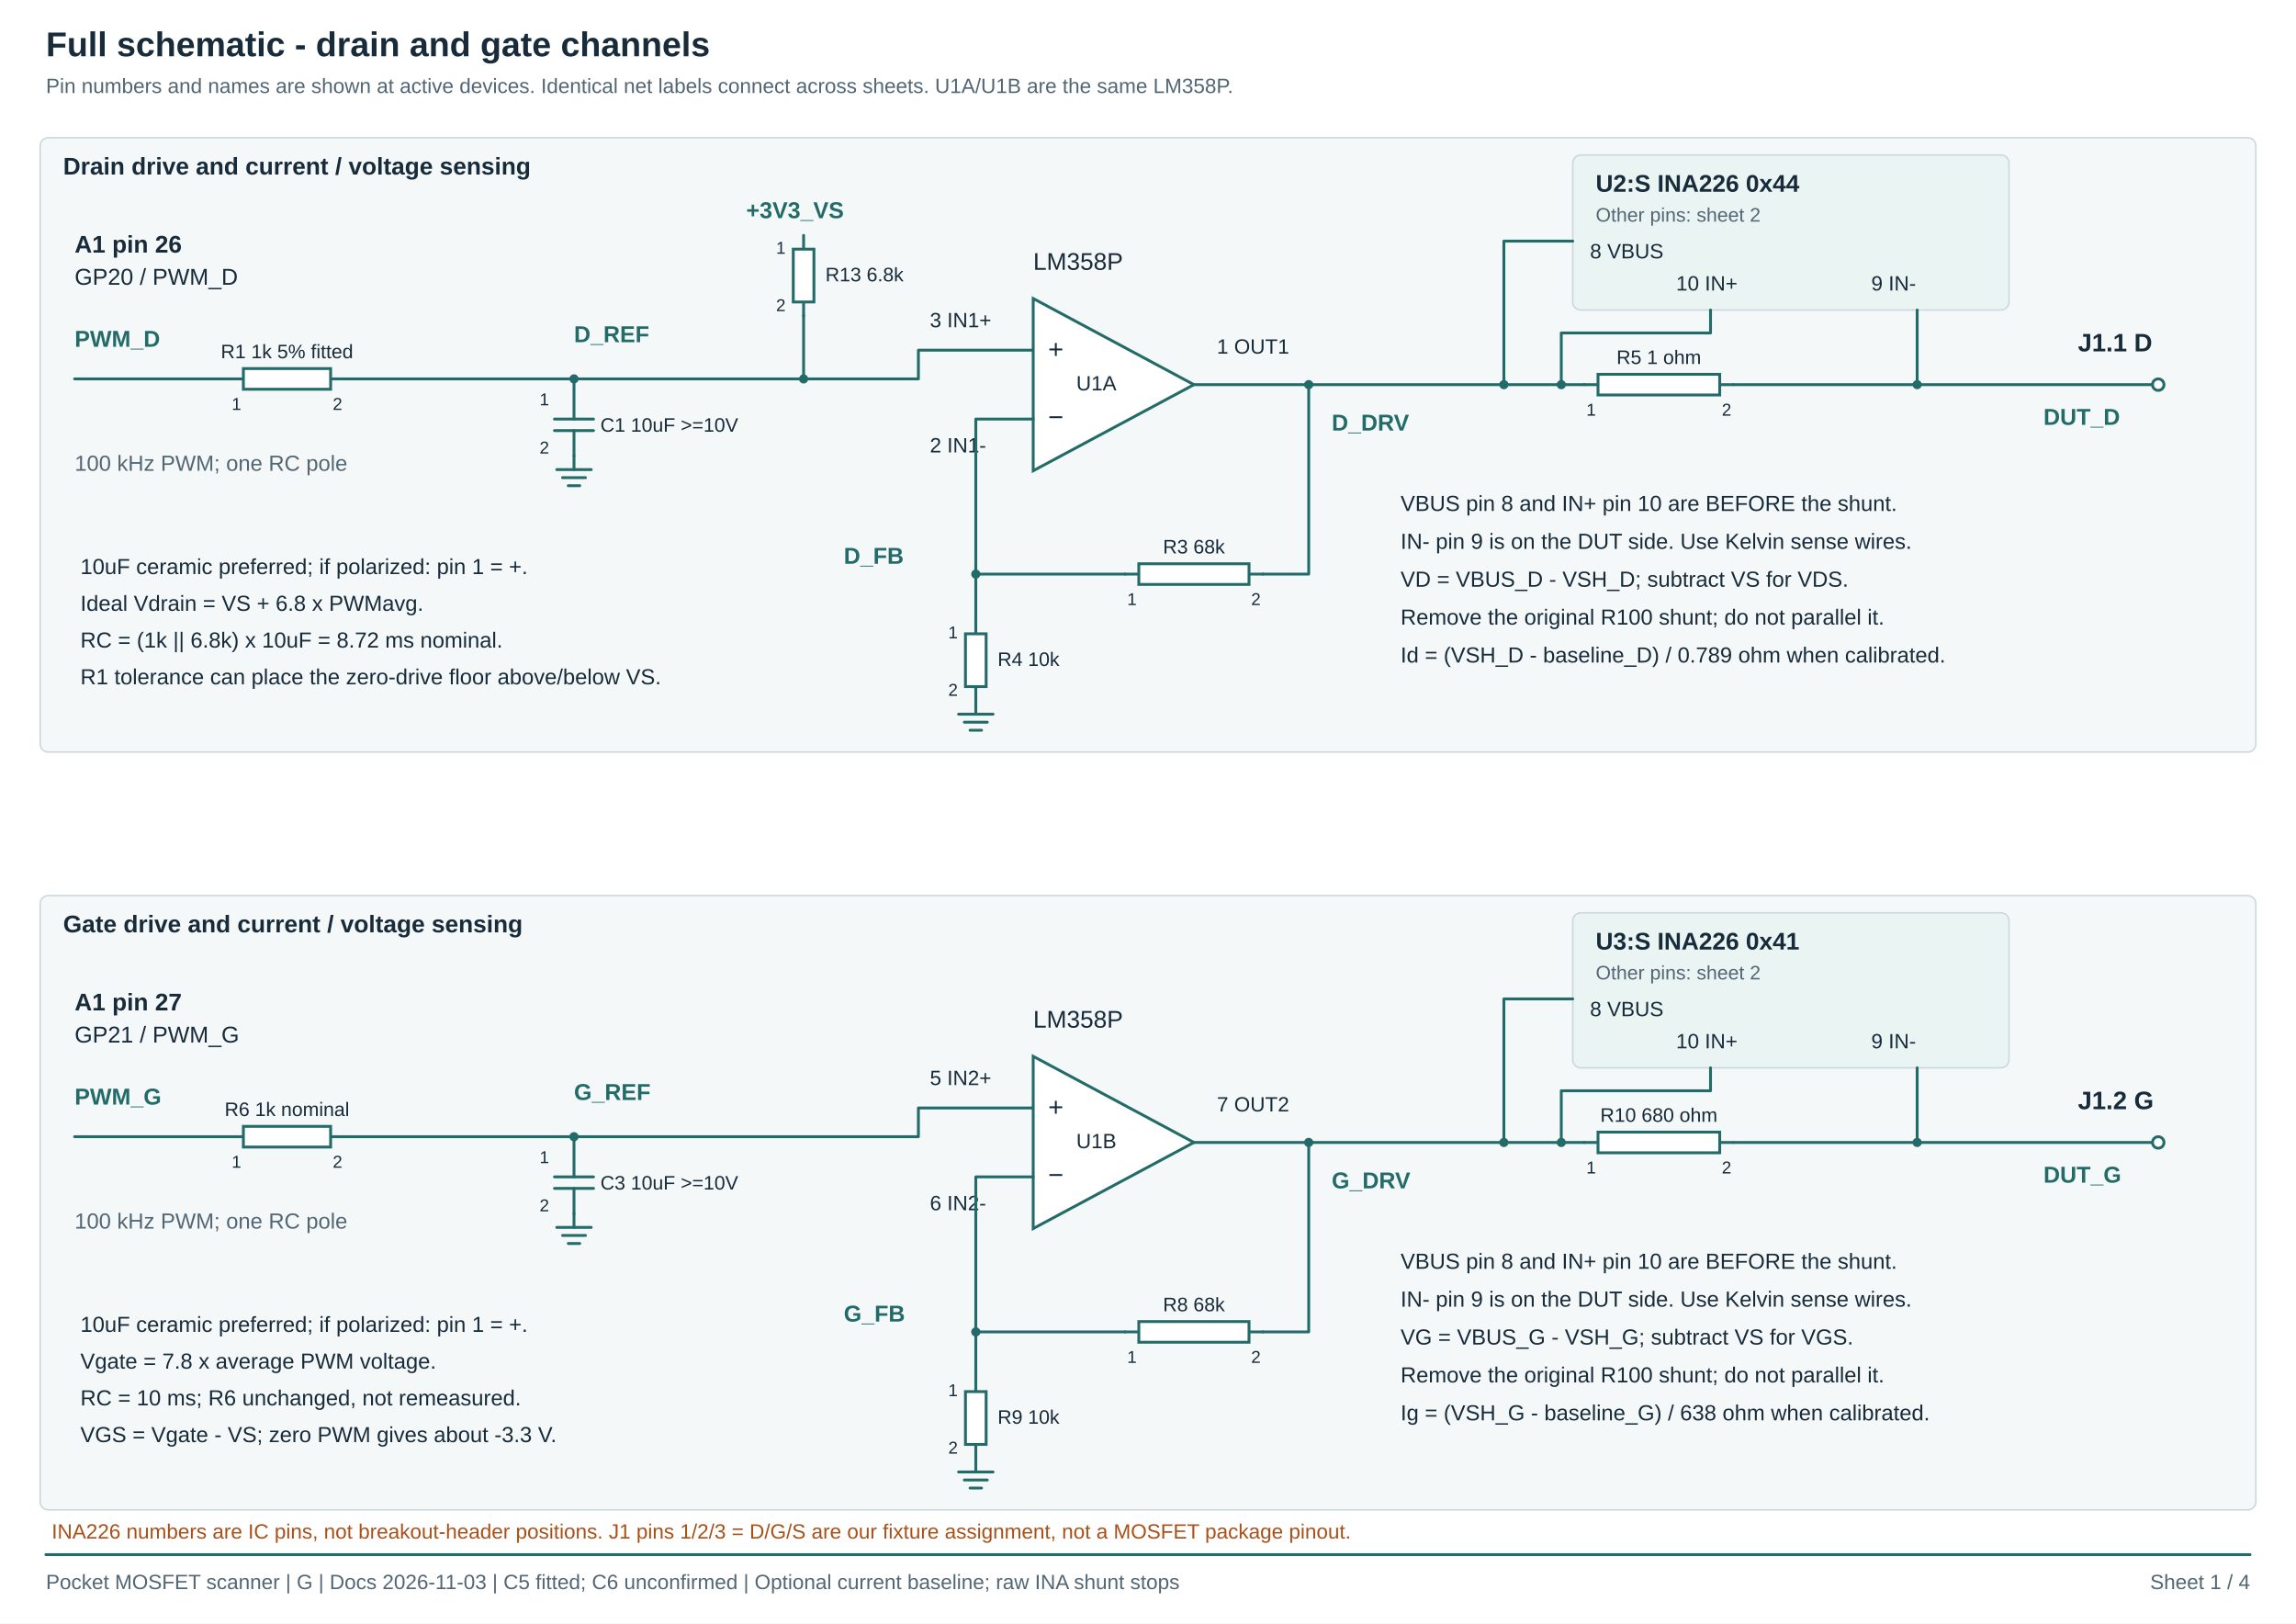
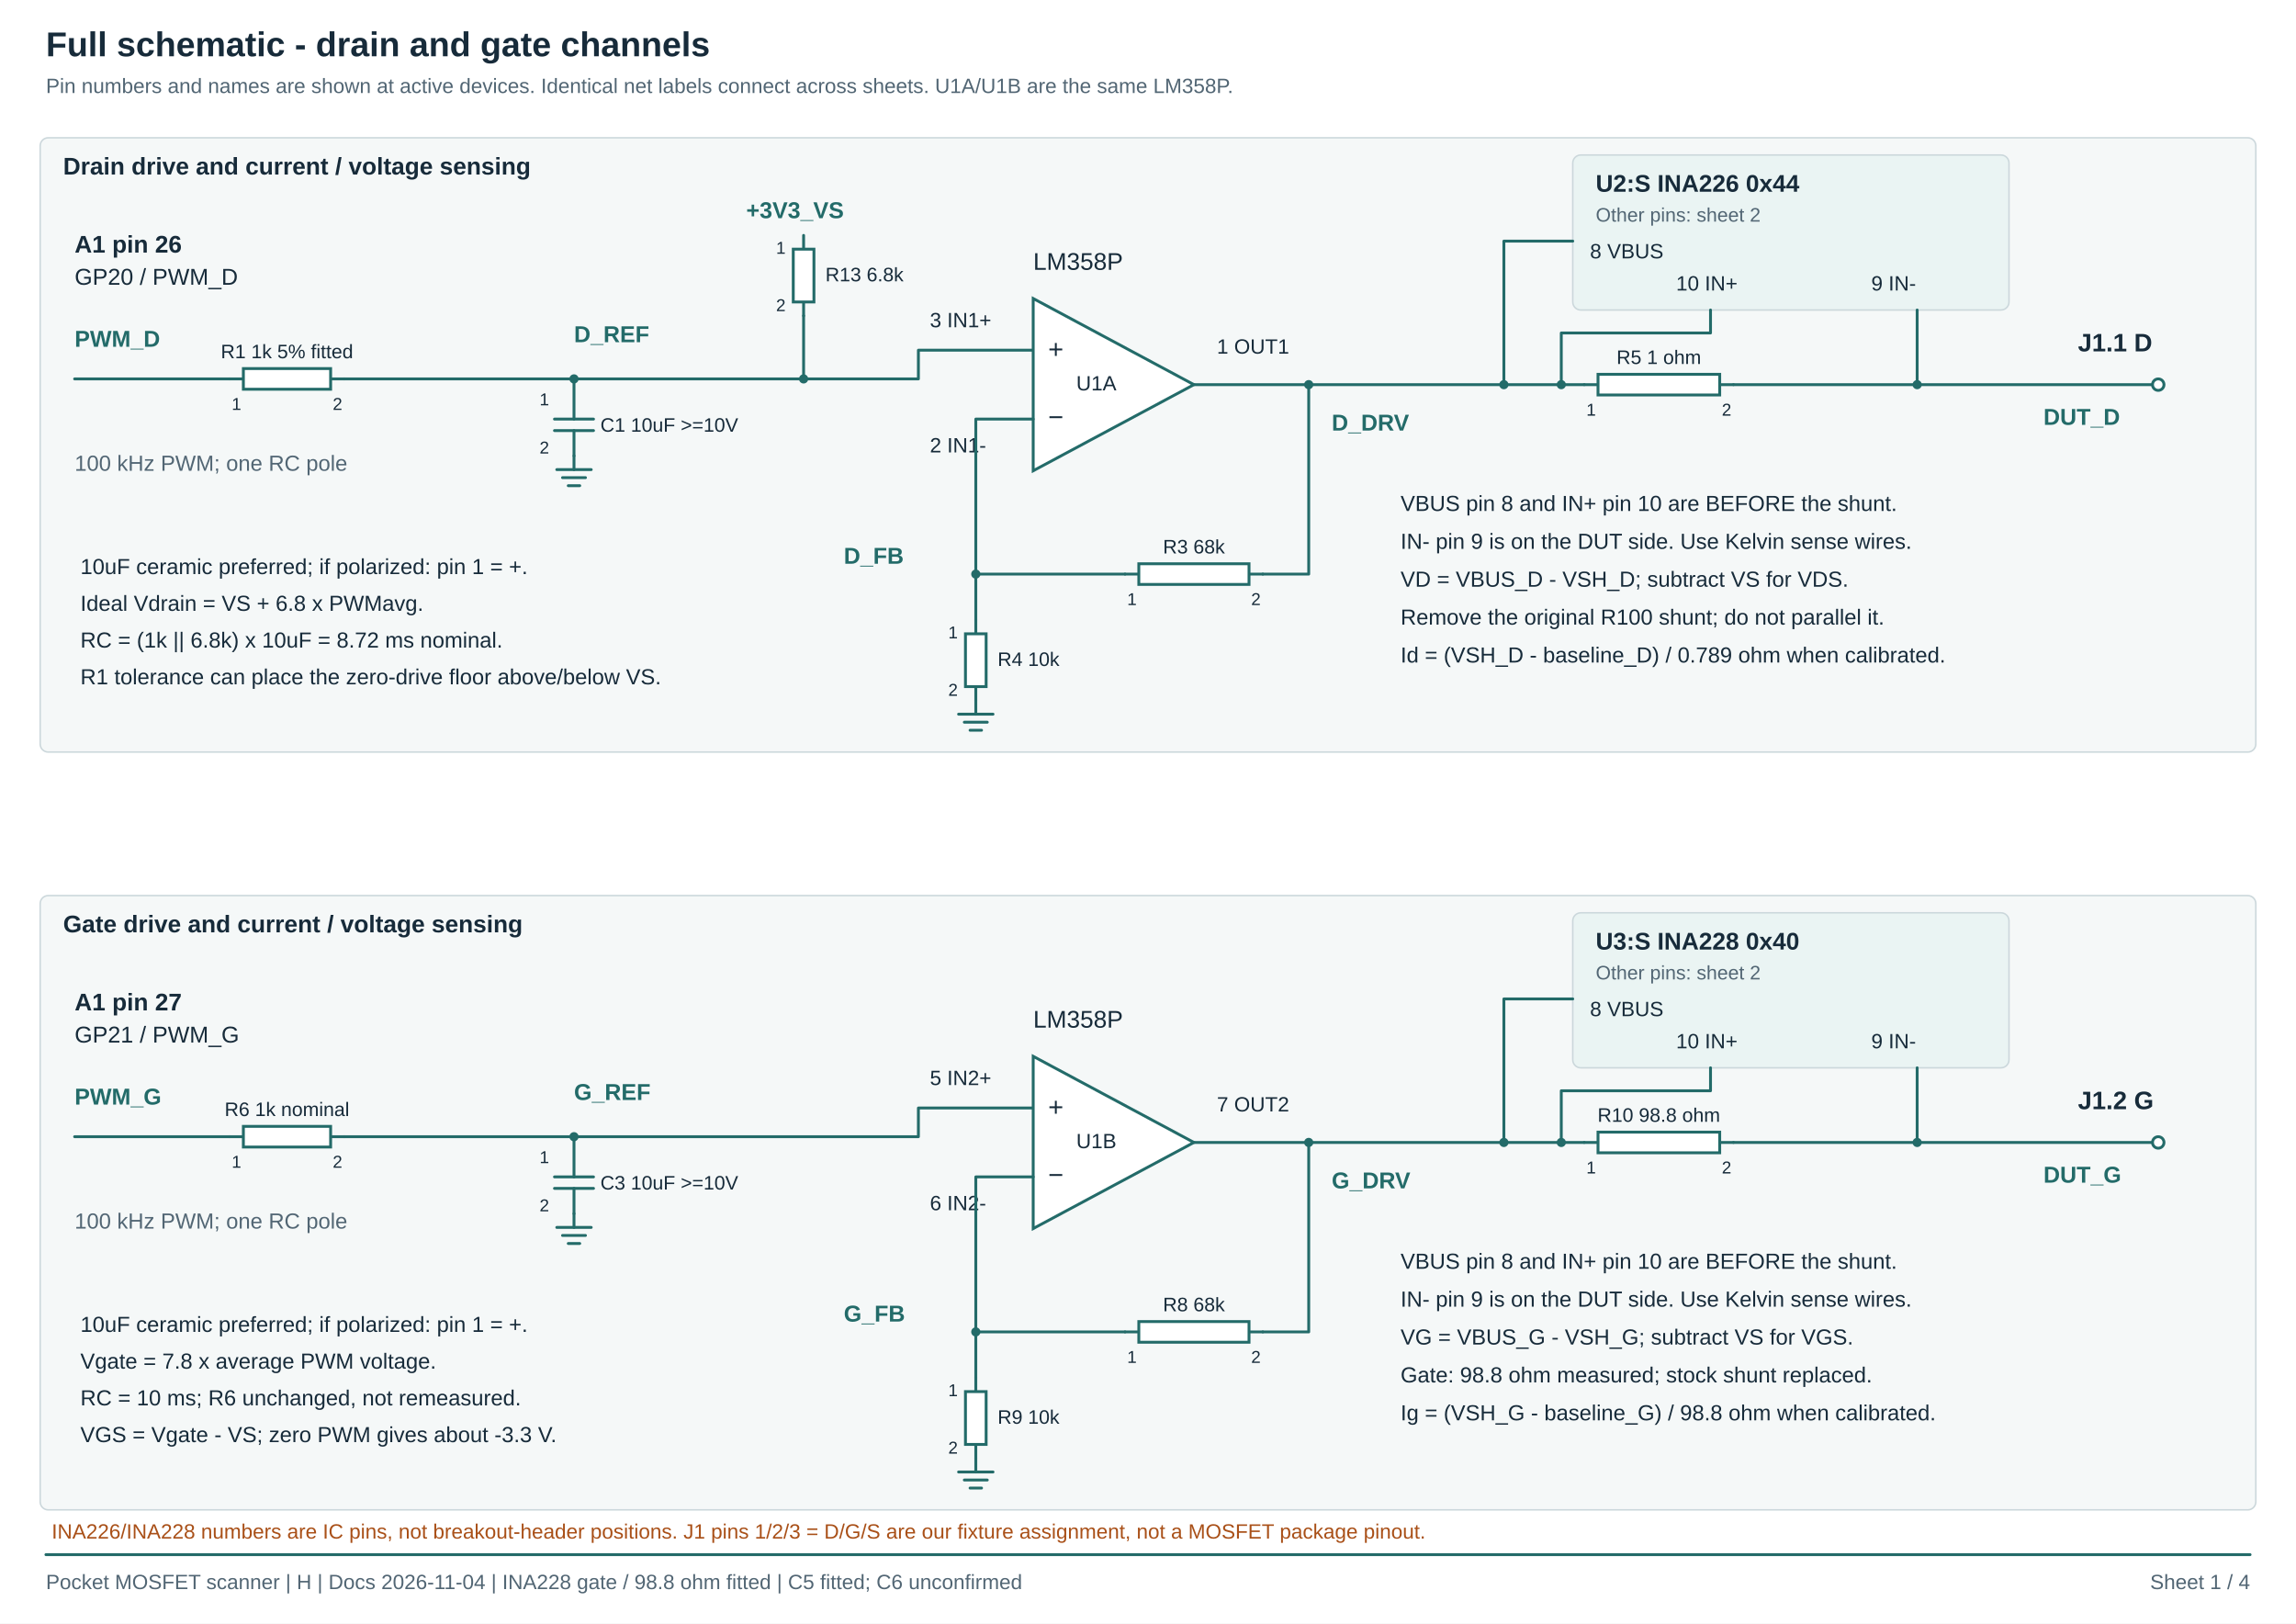
<svg xmlns="http://www.w3.org/2000/svg" width="2000" height="1414" viewBox="0 0 2000 1414">
  <style>text{font-family:Arial,Helvetica,sans-serif}.wire{fill:none;stroke:#236b69;stroke-width:2.5;stroke-linecap:round;stroke-linejoin:round}</style>
  <rect width="2000" height="1414" fill="#fff" />
  <text x="40" y="49" font-size="30" fill="#172b3a" text-anchor="start" font-weight="bold">Full schematic - drain and gate channels</text>
  <text x="40" y="81" font-size="18" fill="#526674" text-anchor="start" font-weight="normal">Pin numbers and names are shown at active devices. Identical net labels connect across sheets. U1A/U1B are the same LM358P.</text>
  <rect x="35" y="120" width="1930" height="535" rx="7" fill="#f5f8f8" stroke="#cbd7db" stroke-width="1.3" />
  <text x="55" y="152" font-size="21" fill="#172b3a" text-anchor="start" font-weight="bold">Drain drive and current / voltage sensing</text>
  <text x="65" y="220" font-size="21" fill="#172b3a" text-anchor="start" font-weight="bold">A1 pin 26</text>
  <text x="65" y="248" font-size="20" fill="#172b3a" text-anchor="start" font-weight="normal">GP20 / PWM_D</text>
  <text x="65" y="302" font-size="20" fill="#236b69" text-anchor="start" font-weight="bold">PWM_D</text>
  <polyline class="wire" points="65,330 200,330" />
  <polyline class="wire" points="200,330 212,330" />
  <polyline class="wire" points="288,330 300,330" />
  <rect x="212" y="321" width="76" height="18" fill="#fff" stroke="#236b69" stroke-width="2.5" />
  <text x="250.0" y="312" font-size="17" fill="#172b3a" text-anchor="middle" font-weight="normal">R1  1k 5% fitted</text>
  <text x="206" y="357" font-size="15" fill="#172b3a" text-anchor="middle" font-weight="normal">1</text>
  <text x="294" y="357" font-size="15" fill="#172b3a" text-anchor="middle" font-weight="normal">2</text>
  <polyline class="wire" points="300,330 800,330 800,305 900,305" />
  <circle cx="500" cy="330" r="4" fill="#236b69" />
  <polyline class="wire" points="500,330 500,365" />
  <polyline class="wire" points="483,365 517,365" />
  <polyline class="wire" points="483,375 517,375" />
  <polyline class="wire" points="500,375 500,397" />
  <polyline class="wire" points="500,397 500,409" />
  <polyline class="wire" points="485,409 515,409" />
  <polyline class="wire" points="490,416 510,416" />
  <polyline class="wire" points="495,423 505,423" />
  <text x="523" y="376" font-size="17" fill="#172b3a" text-anchor="start" font-weight="normal">C1  10uF &gt;=10V</text>
  <text x="470" y="353" font-size="15" fill="#172b3a" text-anchor="start" font-weight="normal">1</text>
  <text x="470" y="395" font-size="15" fill="#172b3a" text-anchor="start" font-weight="normal">2</text>
  <text x="500" y="298" font-size="20" fill="#236b69" text-anchor="start" font-weight="bold">D_REF</text>
  <text x="650" y="190" font-size="20" fill="#236b69" text-anchor="start" font-weight="bold">+3V3_VS</text>
  <polyline class="wire" points="700,205 700,217" />
  <polyline class="wire" points="700,263 700,275" />
  <rect x="691" y="217" width="18" height="46" fill="#fff" stroke="#236b69" stroke-width="2.5" />
  <text x="719" y="245.0" font-size="17" fill="#172b3a" text-anchor="start" font-weight="normal">R13  6.8k</text>
  <text x="676" y="221" font-size="15" fill="#172b3a" text-anchor="start" font-weight="normal">1</text>
  <text x="676" y="271" font-size="15" fill="#172b3a" text-anchor="start" font-weight="normal">2</text>
  <polyline class="wire" points="700,275 700,330" />
  <circle cx="700" cy="330" r="4" fill="#236b69" />
  <text x="65" y="410" font-size="19" fill="#526674" text-anchor="start" font-weight="normal">100 kHz PWM; one RC pole</text>
  <polygon points="900,260 900,410 1040,335" fill="#fff" stroke="#236b69" stroke-width="2.5" />
  <text x="913" y="312" font-size="23" fill="#172b3a" text-anchor="start" font-weight="normal">+</text>
  <text x="913" y="371" font-size="23" fill="#172b3a" text-anchor="start" font-weight="normal">−</text>
  <text x="955" y="340" font-size="18" fill="#172b3a" text-anchor="middle" font-weight="normal">U1A</text>
  <text x="900" y="235" font-size="21" fill="#172b3a" text-anchor="start" font-weight="normal">LM358P</text>
  <text x="810" y="285" font-size="18" fill="#172b3a" text-anchor="start" font-weight="normal">3 IN1+</text>
  <text x="810" y="394" font-size="18" fill="#172b3a" text-anchor="start" font-weight="normal">2 IN1-</text>
  <text x="1060" y="308" font-size="18" fill="#172b3a" text-anchor="start" font-weight="normal">1 OUT1</text>
  <polyline class="wire" points="1040,335 1380,335" />
  <polyline class="wire" points="1380,335 1392,335" />
  <polyline class="wire" points="1498,335 1510,335" />
  <rect x="1392" y="326" width="106" height="18" fill="#fff" stroke="#236b69" stroke-width="2.5" />
  <text x="1445.0" y="317" font-size="17" fill="#172b3a" text-anchor="middle" font-weight="normal">R5  1 ohm</text>
  <text x="1386" y="362" font-size="15" fill="#172b3a" text-anchor="middle" font-weight="normal">1</text>
  <text x="1504" y="362" font-size="15" fill="#172b3a" text-anchor="middle" font-weight="normal">2</text>
  <polyline class="wire" points="1510,335 1880,335" />
  <circle cx="1880" cy="335" r="5" fill="#fff" stroke="#236b69" stroke-width="2.5" />
  <text x="1810" y="306" font-size="22" fill="#172b3a" text-anchor="start" font-weight="bold">J1.1  D</text>
  <text x="1780" y="370" font-size="20" fill="#236b69" text-anchor="start" font-weight="bold">DUT_D</text>
  <rect x="1370" y="135" width="380" height="135" rx="7" fill="#eaf4f3" stroke="#cbd7db" stroke-width="1.3" />
  <text x="1390" y="167" font-size="21" fill="#172b3a" text-anchor="start" font-weight="bold">U2:S  INA226  0x44</text>
  <text x="1390" y="193" font-size="17" fill="#526674" text-anchor="start" font-weight="normal">Other pins: sheet 2</text>
  <text x="1385" y="225" font-size="18" fill="#172b3a" text-anchor="start" font-weight="normal">8 VBUS</text>
  <text x="1460" y="253" font-size="18" fill="#172b3a" text-anchor="start" font-weight="normal">10 IN+</text>
  <text x="1630" y="253" font-size="18" fill="#172b3a" text-anchor="start" font-weight="normal">9 IN-</text>
  <polyline class="wire" points="1370,210 1310,210 1310,335" />
  <circle cx="1310" cy="335" r="4" fill="#236b69" />
  <polyline class="wire" points="1490,270 1490,290 1360,290 1360,335" />
  <circle cx="1360" cy="335" r="4" fill="#236b69" />
  <polyline class="wire" points="1670,270 1670,335" />
  <circle cx="1670" cy="335" r="4" fill="#236b69" />
  <polyline class="wire" points="1140,335 1140,500 1100,500" />
  <circle cx="1140" cy="335" r="4" fill="#236b69" />
  <text x="1160" y="375" font-size="20" fill="#236b69" text-anchor="start" font-weight="bold">D_DRV</text>
  <polyline class="wire" points="980,500 992,500" />
  <polyline class="wire" points="1088,500 1100,500" />
  <rect x="992" y="491" width="96" height="18" fill="#fff" stroke="#236b69" stroke-width="2.5" />
  <text x="1040.0" y="482" font-size="17" fill="#172b3a" text-anchor="middle" font-weight="normal">R3  68k</text>
  <text x="986" y="527" font-size="15" fill="#172b3a" text-anchor="middle" font-weight="normal">1</text>
  <text x="1094" y="527" font-size="15" fill="#172b3a" text-anchor="middle" font-weight="normal">2</text>
  <polyline class="wire" points="980,500 850,500 850,365 900,365" />
  <circle cx="850" cy="500" r="4" fill="#236b69" />
  <text x="735" y="491" font-size="20" fill="#236b69" text-anchor="start" font-weight="bold">D_FB</text>
  <polyline class="wire" points="850,500 850,540" />
  <polyline class="wire" points="850,540 850,552" />
  <polyline class="wire" points="850,598 850,610" />
  <rect x="841" y="552" width="18" height="46" fill="#fff" stroke="#236b69" stroke-width="2.5" />
  <text x="869" y="580.0" font-size="17" fill="#172b3a" text-anchor="start" font-weight="normal">R4  10k</text>
  <text x="826" y="556" font-size="15" fill="#172b3a" text-anchor="start" font-weight="normal">1</text>
  <text x="826" y="606" font-size="15" fill="#172b3a" text-anchor="start" font-weight="normal">2</text>
  <polyline class="wire" points="850,610 850,622" />
  <polyline class="wire" points="835,622 865,622" />
  <polyline class="wire" points="840,629 860,629" />
  <polyline class="wire" points="845,636 855,636" />
  <text x="70" y="500" font-size="19" fill="#172b3a" text-anchor="start" font-weight="normal">10uF ceramic preferred; if polarized: pin 1 = +.</text>
  <text x="70" y="532" font-size="19" fill="#172b3a" text-anchor="start" font-weight="normal">Ideal Vdrain = VS + 6.8 x PWMavg.</text>
  <text x="70" y="564" font-size="19" fill="#172b3a" text-anchor="start" font-weight="normal">RC = (1k || 6.8k) x 10uF = 8.72 ms nominal.</text>
  <text x="70" y="596" font-size="19" fill="#172b3a" text-anchor="start" font-weight="normal">R1 tolerance can place the zero-drive floor above/below VS.</text>
  <text x="1220" y="445" font-size="19" fill="#172b3a" text-anchor="start" font-weight="normal">VBUS pin 8 and IN+ pin 10 are BEFORE the shunt.</text>
  <text x="1220" y="478" font-size="19" fill="#172b3a" text-anchor="start" font-weight="normal">IN- pin 9 is on the DUT side. Use Kelvin sense wires.</text>
  <text x="1220" y="511" font-size="19" fill="#172b3a" text-anchor="start" font-weight="normal">VD = VBUS_D - VSH_D; subtract VS for VDS.</text>
  <text x="1220" y="544" font-size="19" fill="#172b3a" text-anchor="start" font-weight="normal">Remove the original R100 shunt; do not parallel it.</text>
  <text x="1220" y="577" font-size="19" fill="#172b3a" text-anchor="start" font-weight="normal">Id = (VSH_D - baseline_D) / 0.789 ohm when calibrated.</text>
  <rect x="35" y="780" width="1930" height="535" rx="7" fill="#f5f8f8" stroke="#cbd7db" stroke-width="1.3" />
  <text x="55" y="812" font-size="21" fill="#172b3a" text-anchor="start" font-weight="bold">Gate drive and current / voltage sensing</text>
  <text x="65" y="880" font-size="21" fill="#172b3a" text-anchor="start" font-weight="bold">A1 pin 27</text>
  <text x="65" y="908" font-size="20" fill="#172b3a" text-anchor="start" font-weight="normal">GP21 / PWM_G</text>
  <text x="65" y="962" font-size="20" fill="#236b69" text-anchor="start" font-weight="bold">PWM_G</text>
  <polyline class="wire" points="65,990 200,990" />
  <polyline class="wire" points="200,990 212,990" />
  <polyline class="wire" points="288,990 300,990" />
  <rect x="212" y="981" width="76" height="18" fill="#fff" stroke="#236b69" stroke-width="2.5" />
  <text x="250.0" y="972" font-size="17" fill="#172b3a" text-anchor="middle" font-weight="normal">R6  1k nominal</text>
  <text x="206" y="1017" font-size="15" fill="#172b3a" text-anchor="middle" font-weight="normal">1</text>
  <text x="294" y="1017" font-size="15" fill="#172b3a" text-anchor="middle" font-weight="normal">2</text>
  <polyline class="wire" points="300,990 800,990 800,965 900,965" />
  <circle cx="500" cy="990" r="4" fill="#236b69" />
  <polyline class="wire" points="500,990 500,1025" />
  <polyline class="wire" points="483,1025 517,1025" />
  <polyline class="wire" points="483,1035 517,1035" />
  <polyline class="wire" points="500,1035 500,1057" />
  <polyline class="wire" points="500,1057 500,1069" />
  <polyline class="wire" points="485,1069 515,1069" />
  <polyline class="wire" points="490,1076 510,1076" />
  <polyline class="wire" points="495,1083 505,1083" />
  <text x="523" y="1036" font-size="17" fill="#172b3a" text-anchor="start" font-weight="normal">C3  10uF &gt;=10V</text>
  <text x="470" y="1013" font-size="15" fill="#172b3a" text-anchor="start" font-weight="normal">1</text>
  <text x="470" y="1055" font-size="15" fill="#172b3a" text-anchor="start" font-weight="normal">2</text>
  <text x="500" y="958" font-size="20" fill="#236b69" text-anchor="start" font-weight="bold">G_REF</text>
  <text x="65" y="1070" font-size="19" fill="#526674" text-anchor="start" font-weight="normal">100 kHz PWM; one RC pole</text>
  <polygon points="900,920 900,1070 1040,995" fill="#fff" stroke="#236b69" stroke-width="2.5" />
  <text x="913" y="972" font-size="23" fill="#172b3a" text-anchor="start" font-weight="normal">+</text>
  <text x="913" y="1031" font-size="23" fill="#172b3a" text-anchor="start" font-weight="normal">−</text>
  <text x="955" y="1000" font-size="18" fill="#172b3a" text-anchor="middle" font-weight="normal">U1B</text>
  <text x="900" y="895" font-size="21" fill="#172b3a" text-anchor="start" font-weight="normal">LM358P</text>
  <text x="810" y="945" font-size="18" fill="#172b3a" text-anchor="start" font-weight="normal">5 IN2+</text>
  <text x="810" y="1054" font-size="18" fill="#172b3a" text-anchor="start" font-weight="normal">6 IN2-</text>
  <text x="1060" y="968" font-size="18" fill="#172b3a" text-anchor="start" font-weight="normal">7 OUT2</text>
  <polyline class="wire" points="1040,995 1380,995" />
  <polyline class="wire" points="1380,995 1392,995" />
  <polyline class="wire" points="1498,995 1510,995" />
  <rect x="1392" y="986" width="106" height="18" fill="#fff" stroke="#236b69" stroke-width="2.5" />
-   <text x="1445.0" y="977" font-size="17" fill="#172b3a" text-anchor="middle" font-weight="normal">R10  680 ohm</text>
+   <text x="1445.0" y="977" font-size="17" fill="#172b3a" text-anchor="middle" font-weight="normal">R10  98.8 ohm</text>
  <text x="1386" y="1022" font-size="15" fill="#172b3a" text-anchor="middle" font-weight="normal">1</text>
  <text x="1504" y="1022" font-size="15" fill="#172b3a" text-anchor="middle" font-weight="normal">2</text>
  <polyline class="wire" points="1510,995 1880,995" />
  <circle cx="1880" cy="995" r="5" fill="#fff" stroke="#236b69" stroke-width="2.5" />
  <text x="1810" y="966" font-size="22" fill="#172b3a" text-anchor="start" font-weight="bold">J1.2  G</text>
  <text x="1780" y="1030" font-size="20" fill="#236b69" text-anchor="start" font-weight="bold">DUT_G</text>
  <rect x="1370" y="795" width="380" height="135" rx="7" fill="#eaf4f3" stroke="#cbd7db" stroke-width="1.3" />
-   <text x="1390" y="827" font-size="21" fill="#172b3a" text-anchor="start" font-weight="bold">U3:S  INA226  0x41</text>
+   <text x="1390" y="827" font-size="21" fill="#172b3a" text-anchor="start" font-weight="bold">U3:S  INA228  0x40</text>
  <text x="1390" y="853" font-size="17" fill="#526674" text-anchor="start" font-weight="normal">Other pins: sheet 2</text>
  <text x="1385" y="885" font-size="18" fill="#172b3a" text-anchor="start" font-weight="normal">8 VBUS</text>
  <text x="1460" y="913" font-size="18" fill="#172b3a" text-anchor="start" font-weight="normal">10 IN+</text>
  <text x="1630" y="913" font-size="18" fill="#172b3a" text-anchor="start" font-weight="normal">9 IN-</text>
  <polyline class="wire" points="1370,870 1310,870 1310,995" />
  <circle cx="1310" cy="995" r="4" fill="#236b69" />
  <polyline class="wire" points="1490,930 1490,950 1360,950 1360,995" />
  <circle cx="1360" cy="995" r="4" fill="#236b69" />
  <polyline class="wire" points="1670,930 1670,995" />
  <circle cx="1670" cy="995" r="4" fill="#236b69" />
  <polyline class="wire" points="1140,995 1140,1160 1100,1160" />
  <circle cx="1140" cy="995" r="4" fill="#236b69" />
  <text x="1160" y="1035" font-size="20" fill="#236b69" text-anchor="start" font-weight="bold">G_DRV</text>
  <polyline class="wire" points="980,1160 992,1160" />
  <polyline class="wire" points="1088,1160 1100,1160" />
  <rect x="992" y="1151" width="96" height="18" fill="#fff" stroke="#236b69" stroke-width="2.5" />
  <text x="1040.0" y="1142" font-size="17" fill="#172b3a" text-anchor="middle" font-weight="normal">R8  68k</text>
  <text x="986" y="1187" font-size="15" fill="#172b3a" text-anchor="middle" font-weight="normal">1</text>
  <text x="1094" y="1187" font-size="15" fill="#172b3a" text-anchor="middle" font-weight="normal">2</text>
  <polyline class="wire" points="980,1160 850,1160 850,1025 900,1025" />
  <circle cx="850" cy="1160" r="4" fill="#236b69" />
  <text x="735" y="1151" font-size="20" fill="#236b69" text-anchor="start" font-weight="bold">G_FB</text>
  <polyline class="wire" points="850,1160 850,1200" />
  <polyline class="wire" points="850,1200 850,1212" />
  <polyline class="wire" points="850,1258 850,1270" />
  <rect x="841" y="1212" width="18" height="46" fill="#fff" stroke="#236b69" stroke-width="2.5" />
  <text x="869" y="1240.0" font-size="17" fill="#172b3a" text-anchor="start" font-weight="normal">R9  10k</text>
  <text x="826" y="1216" font-size="15" fill="#172b3a" text-anchor="start" font-weight="normal">1</text>
  <text x="826" y="1266" font-size="15" fill="#172b3a" text-anchor="start" font-weight="normal">2</text>
  <polyline class="wire" points="850,1270 850,1282" />
  <polyline class="wire" points="835,1282 865,1282" />
  <polyline class="wire" points="840,1289 860,1289" />
  <polyline class="wire" points="845,1296 855,1296" />
  <text x="70" y="1160" font-size="19" fill="#172b3a" text-anchor="start" font-weight="normal">10uF ceramic preferred; if polarized: pin 1 = +.</text>
  <text x="70" y="1192" font-size="19" fill="#172b3a" text-anchor="start" font-weight="normal">Vgate = 7.8 x average PWM voltage.</text>
  <text x="70" y="1224" font-size="19" fill="#172b3a" text-anchor="start" font-weight="normal">RC = 10 ms; R6 unchanged, not remeasured.</text>
  <text x="70" y="1256" font-size="19" fill="#172b3a" text-anchor="start" font-weight="normal">VGS = Vgate - VS; zero PWM gives about -3.3 V.</text>
  <text x="1220" y="1105" font-size="19" fill="#172b3a" text-anchor="start" font-weight="normal">VBUS pin 8 and IN+ pin 10 are BEFORE the shunt.</text>
  <text x="1220" y="1138" font-size="19" fill="#172b3a" text-anchor="start" font-weight="normal">IN- pin 9 is on the DUT side. Use Kelvin sense wires.</text>
  <text x="1220" y="1171" font-size="19" fill="#172b3a" text-anchor="start" font-weight="normal">VG = VBUS_G - VSH_G; subtract VS for VGS.</text>
-   <text x="1220" y="1204" font-size="19" fill="#172b3a" text-anchor="start" font-weight="normal">Remove the original R100 shunt; do not parallel it.</text>
-   <text x="1220" y="1237" font-size="19" fill="#172b3a" text-anchor="start" font-weight="normal">Ig = (VSH_G - baseline_G) / 638 ohm when calibrated.</text>
-   <text x="45" y="1340" font-size="18" fill="#a95018" text-anchor="start" font-weight="normal">INA226 numbers are IC pins, not breakout-header positions. J1 pins 1/2/3 = D/G/S are our fixture assignment, not a MOSFET package pinout.</text>
+   <text x="1220" y="1204" font-size="19" fill="#172b3a" text-anchor="start" font-weight="normal">Gate: 98.8 ohm measured; stock shunt replaced.</text>
+   <text x="1220" y="1237" font-size="19" fill="#172b3a" text-anchor="start" font-weight="normal">Ig = (VSH_G - baseline_G) / 98.8 ohm when calibrated.</text>
+   <text x="45" y="1340" font-size="18" fill="#a95018" text-anchor="start" font-weight="normal">INA226/INA228 numbers are IC pins, not breakout-header positions. J1 pins 1/2/3 = D/G/S are our fixture assignment, not a MOSFET package pinout.</text>
  <polyline class="wire" points="40,1354 1960,1354" />
-   <text x="40" y="1384" font-size="18" fill="#526674" text-anchor="start" font-weight="normal">Pocket MOSFET scanner | G | Docs 2026-11-03 | C5 fitted; C6 unconfirmed | Optional current baseline; raw INA shunt stops</text>
+   <text x="40" y="1384" font-size="18" fill="#526674" text-anchor="start" font-weight="normal">Pocket MOSFET scanner | H | Docs 2026-11-04 | INA228 gate / 98.8 ohm fitted | C5 fitted; C6 unconfirmed</text>
  <text x="1960" y="1384" font-size="18" fill="#526674" text-anchor="end" font-weight="normal">Sheet 1 / 4</text>
</svg>
